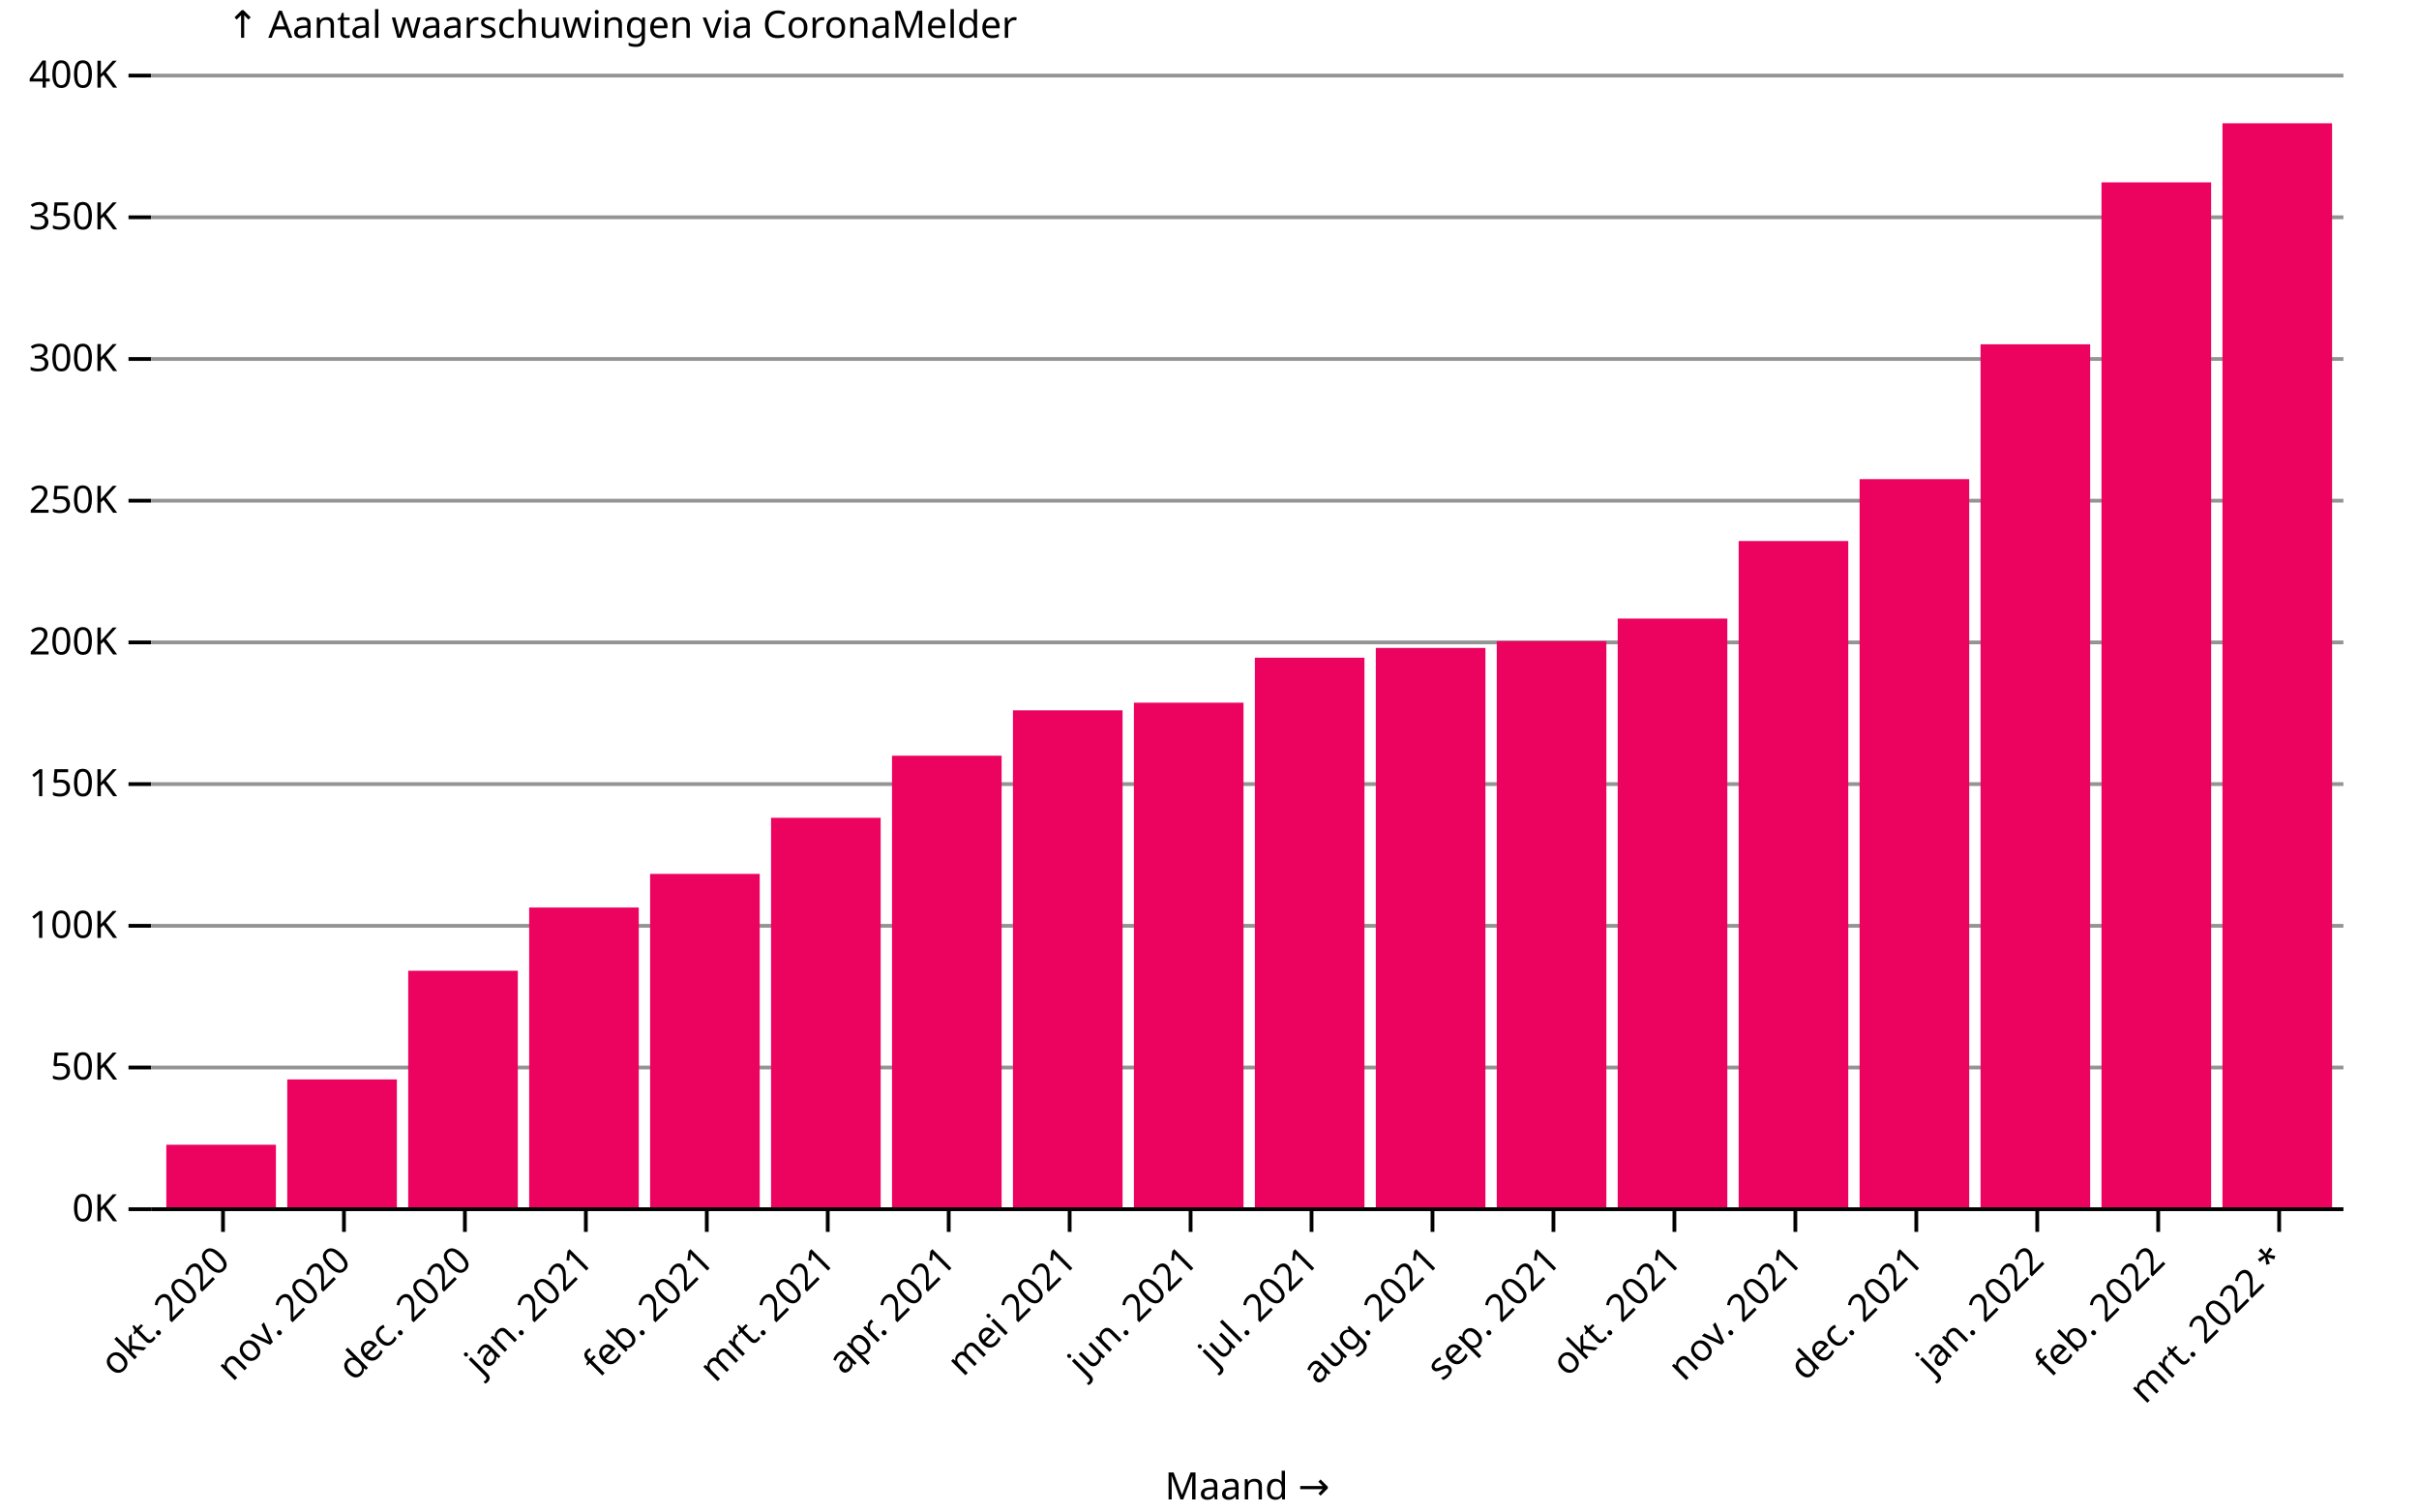
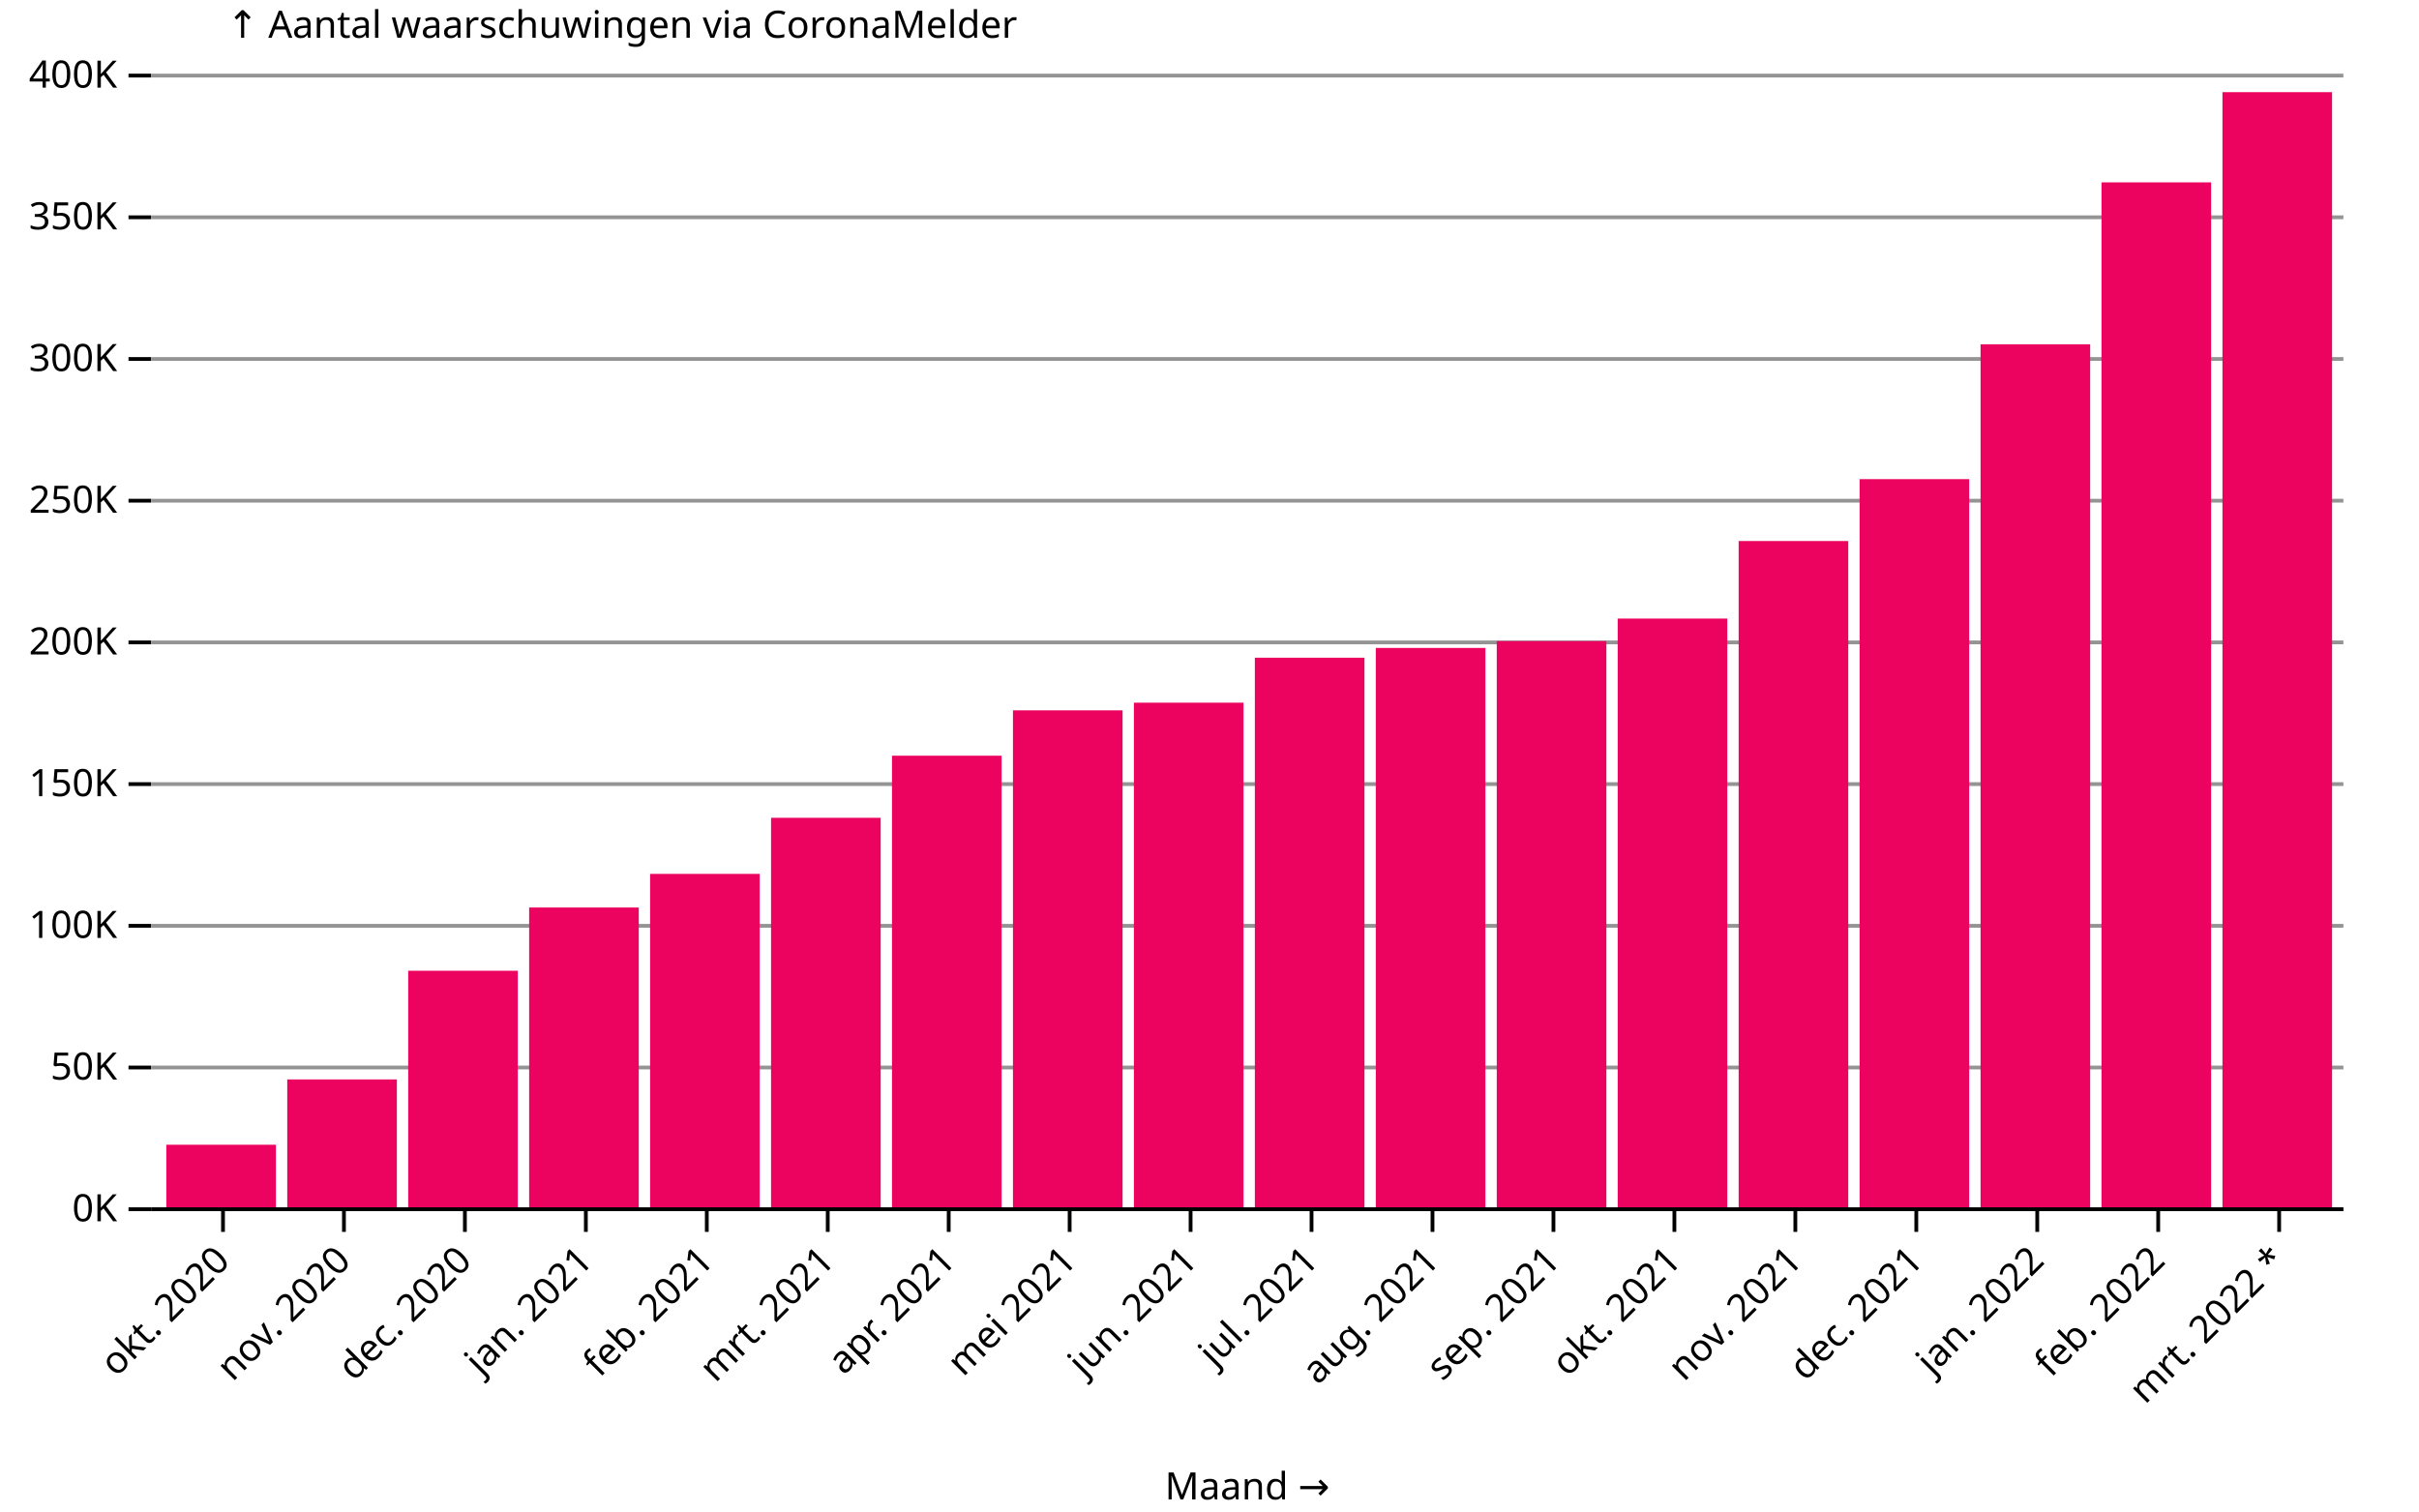
<svg xmlns="http://www.w3.org/2000/svg" class="plot-9e1b856ca2f26" fill="currentColor" font-family="system-ui, sans-serif" font-size="10" text-anchor="middle" width="640" height="400" viewBox="0 0 640 400">
  <style>
        line[stroke-opacity] {
            stroke-opacity: 1;
            stroke: #949494;
        }
</style>
  <style>
-         .plot-0e67cb3bc6d48 {
+         .plot-a49c38caeee71 {
          display: block;
          background: white;
          height: auto;
          height: intrinsic;
          max-width: 100%;
        }
-         .plot-0e67cb3bc6d48 text,
-         .plot-0e67cb3bc6d48 tspan {
+         .plot-a49c38caeee71 text,
+         .plot-a49c38caeee71 tspan {
          white-space: pre;
        }
      </style>
  <g aria-label="y-axis" aria-description="↑ Aantal waarschuwingen via CoronaMelder" transform="translate(40,0)" fill="none" text-anchor="end" font-variant="tabular-nums">
    <g class="tick" opacity="1" transform="translate(0,320)">
      <line stroke="currentColor" x2="-6" />
      <line stroke="currentColor" x2="580" stroke-opacity="0.1" />
      <text fill="currentColor" x="-9" dy="0.32em">0K</text>
    </g>
    <g class="tick" opacity="1" transform="translate(0,282.5)">
      <line stroke="currentColor" x2="-6" />
      <line stroke="currentColor" x2="580" stroke-opacity="0.1" />
      <text fill="currentColor" x="-9" dy="0.32em">50K</text>
    </g>
    <g class="tick" opacity="1" transform="translate(0,245)">
      <line stroke="currentColor" x2="-6" />
      <line stroke="currentColor" x2="580" stroke-opacity="0.1" />
      <text fill="currentColor" x="-9" dy="0.32em">100K</text>
    </g>
    <g class="tick" opacity="1" transform="translate(0,207.5)">
      <line stroke="currentColor" x2="-6" />
      <line stroke="currentColor" x2="580" stroke-opacity="0.1" />
      <text fill="currentColor" x="-9" dy="0.32em">150K</text>
    </g>
    <g class="tick" opacity="1" transform="translate(0,170)">
      <line stroke="currentColor" x2="-6" />
      <line stroke="currentColor" x2="580" stroke-opacity="0.1" />
      <text fill="currentColor" x="-9" dy="0.32em">200K</text>
    </g>
    <g class="tick" opacity="1" transform="translate(0,132.5)">
      <line stroke="currentColor" x2="-6" />
      <line stroke="currentColor" x2="580" stroke-opacity="0.1" />
      <text fill="currentColor" x="-9" dy="0.32em">250K</text>
    </g>
    <g class="tick" opacity="1" transform="translate(0,95)">
      <line stroke="currentColor" x2="-6" />
      <line stroke="currentColor" x2="580" stroke-opacity="0.1" />
      <text fill="currentColor" x="-9" dy="0.32em">300K</text>
    </g>
    <g class="tick" opacity="1" transform="translate(0,57.5)">
      <line stroke="currentColor" x2="-6" />
      <line stroke="currentColor" x2="580" stroke-opacity="0.1" />
      <text fill="currentColor" x="-9" dy="0.32em">350K</text>
    </g>
    <g class="tick" opacity="1" transform="translate(0,20)">
      <line stroke="currentColor" x2="-6" />
      <line stroke="currentColor" x2="580" stroke-opacity="0.1" />
      <text fill="currentColor" x="-9" dy="0.32em">400K</text>
    </g>
    <text fill="currentColor" transform="translate(20,20)" dy="-1em" text-anchor="start">↑ Aantal waarschuwingen via CoronaMelder</text>
  </g>
  <g aria-label="x-axis" aria-description="Maand →" transform="translate(0,320)" fill="none" text-anchor="middle">
    <g class="tick" opacity="1" transform="translate(59,0)">
      <line stroke="currentColor" y2="6" />
      <text fill="currentColor" dy="0.32em" transform="translate(0, 11.82843) rotate(-45)" text-anchor="end">okt. 2020</text>
    </g>
    <g class="tick" opacity="1" transform="translate(91,0)">
      <line stroke="currentColor" y2="6" />
      <text fill="currentColor" dy="0.32em" transform="translate(0, 11.82843) rotate(-45)" text-anchor="end">nov. 2020</text>
    </g>
    <g class="tick" opacity="1" transform="translate(123,0)">
      <line stroke="currentColor" y2="6" />
      <text fill="currentColor" dy="0.32em" transform="translate(0, 11.82843) rotate(-45)" text-anchor="end">dec. 2020</text>
    </g>
    <g class="tick" opacity="1" transform="translate(155,0)">
      <line stroke="currentColor" y2="6" />
      <text fill="currentColor" dy="0.32em" transform="translate(0, 11.82843) rotate(-45)" text-anchor="end">jan. 2021</text>
    </g>
    <g class="tick" opacity="1" transform="translate(187,0)">
      <line stroke="currentColor" y2="6" />
      <text fill="currentColor" dy="0.32em" transform="translate(0, 11.82843) rotate(-45)" text-anchor="end">feb. 2021</text>
    </g>
    <g class="tick" opacity="1" transform="translate(219,0)">
      <line stroke="currentColor" y2="6" />
      <text fill="currentColor" dy="0.32em" transform="translate(0, 11.82843) rotate(-45)" text-anchor="end">mrt. 2021</text>
    </g>
    <g class="tick" opacity="1" transform="translate(251,0)">
      <line stroke="currentColor" y2="6" />
      <text fill="currentColor" dy="0.32em" transform="translate(0, 11.82843) rotate(-45)" text-anchor="end">apr. 2021</text>
    </g>
    <g class="tick" opacity="1" transform="translate(283,0)">
      <line stroke="currentColor" y2="6" />
      <text fill="currentColor" dy="0.32em" transform="translate(0, 11.82843) rotate(-45)" text-anchor="end">mei 2021</text>
    </g>
    <g class="tick" opacity="1" transform="translate(315,0)">
      <line stroke="currentColor" y2="6" />
      <text fill="currentColor" dy="0.32em" transform="translate(0, 11.82843) rotate(-45)" text-anchor="end">jun. 2021</text>
    </g>
    <g class="tick" opacity="1" transform="translate(347,0)">
      <line stroke="currentColor" y2="6" />
      <text fill="currentColor" dy="0.32em" transform="translate(0, 11.82843) rotate(-45)" text-anchor="end">jul. 2021</text>
    </g>
    <g class="tick" opacity="1" transform="translate(379,0)">
      <line stroke="currentColor" y2="6" />
      <text fill="currentColor" dy="0.32em" transform="translate(0, 11.82843) rotate(-45)" text-anchor="end">aug. 2021</text>
    </g>
    <g class="tick" opacity="1" transform="translate(411,0)">
      <line stroke="currentColor" y2="6" />
      <text fill="currentColor" dy="0.32em" transform="translate(0, 11.82843) rotate(-45)" text-anchor="end">sep. 2021</text>
    </g>
    <g class="tick" opacity="1" transform="translate(443,0)">
      <line stroke="currentColor" y2="6" />
      <text fill="currentColor" dy="0.32em" transform="translate(0, 11.82843) rotate(-45)" text-anchor="end">okt. 2021</text>
    </g>
    <g class="tick" opacity="1" transform="translate(475,0)">
      <line stroke="currentColor" y2="6" />
      <text fill="currentColor" dy="0.32em" transform="translate(0, 11.82843) rotate(-45)" text-anchor="end">nov. 2021</text>
    </g>
    <g class="tick" opacity="1" transform="translate(507,0)">
      <line stroke="currentColor" y2="6" />
      <text fill="currentColor" dy="0.32em" transform="translate(0, 11.82843) rotate(-45)" text-anchor="end">dec. 2021</text>
    </g>
    <g class="tick" opacity="1" transform="translate(539,0)">
      <line stroke="currentColor" y2="6" />
      <text fill="currentColor" dy="0.32em" transform="translate(0, 11.82843) rotate(-45)" text-anchor="end">jan. 2022</text>
    </g>
    <g class="tick" opacity="1" transform="translate(571,0)">
      <line stroke="currentColor" y2="6" />
      <text fill="currentColor" dy="0.32em" transform="translate(0, 11.82843) rotate(-45)" text-anchor="end">feb. 2022</text>
    </g>
    <g class="tick" opacity="1" transform="translate(603,0)">
      <line stroke="currentColor" y2="6" />
      <text fill="currentColor" dy="0.32em" transform="translate(0, 11.82843) rotate(-45)" text-anchor="end">mrt. 2022 *</text>
    </g>
    <text fill="currentColor" transform="translate(330,80)" dy="-0.32em" text-anchor="middle">Maand →</text>
  </g>
  <g aria-label="bar" fill="#ec025f">
    <rect x="44" width="29" y="302.94" height="17.06" />
    <rect x="76" width="29" y="285.654" height="34.346" />
    <rect x="108" width="29" y="256.895" height="63.105" />
    <rect x="140" width="29" y="240.16" height="79.84" />
    <rect x="172" width="29" y="231.261" height="88.739" />
    <rect x="204" width="29" y="216.419" height="103.581" />
    <rect x="236" width="29" y="199.986" height="120.014" />
    <rect x="268" width="29" y="187.983" height="132.017" />
    <rect x="300" width="29" y="185.956" height="134.044" />
    <rect x="332" width="29" y="174.053" height="145.947" />
    <rect x="364" width="29" y="171.467" height="148.533" />
    <rect x="396" width="29" y="169.663" height="150.337" />
    <rect x="428" width="29" y="163.694" height="156.306" />
    <rect x="460" width="29" y="143.176" height="176.824" />
    <rect x="492" width="29" y="126.799" height="193.201" />
    <rect x="524" width="29" y="91.113" height="228.887" />
    <rect x="556" width="29" y="48.259" height="271.741" />
-     <rect x="588" width="29" y="32.624" height="287.376" />
+     <rect x="588" width="29" y="24.39" height="295.61" />
  </g>
  <g aria-label="rule" stroke="currentColor">
    <line x1="40" x2="620" y1="320" y2="320" />
  </g>
</svg>
